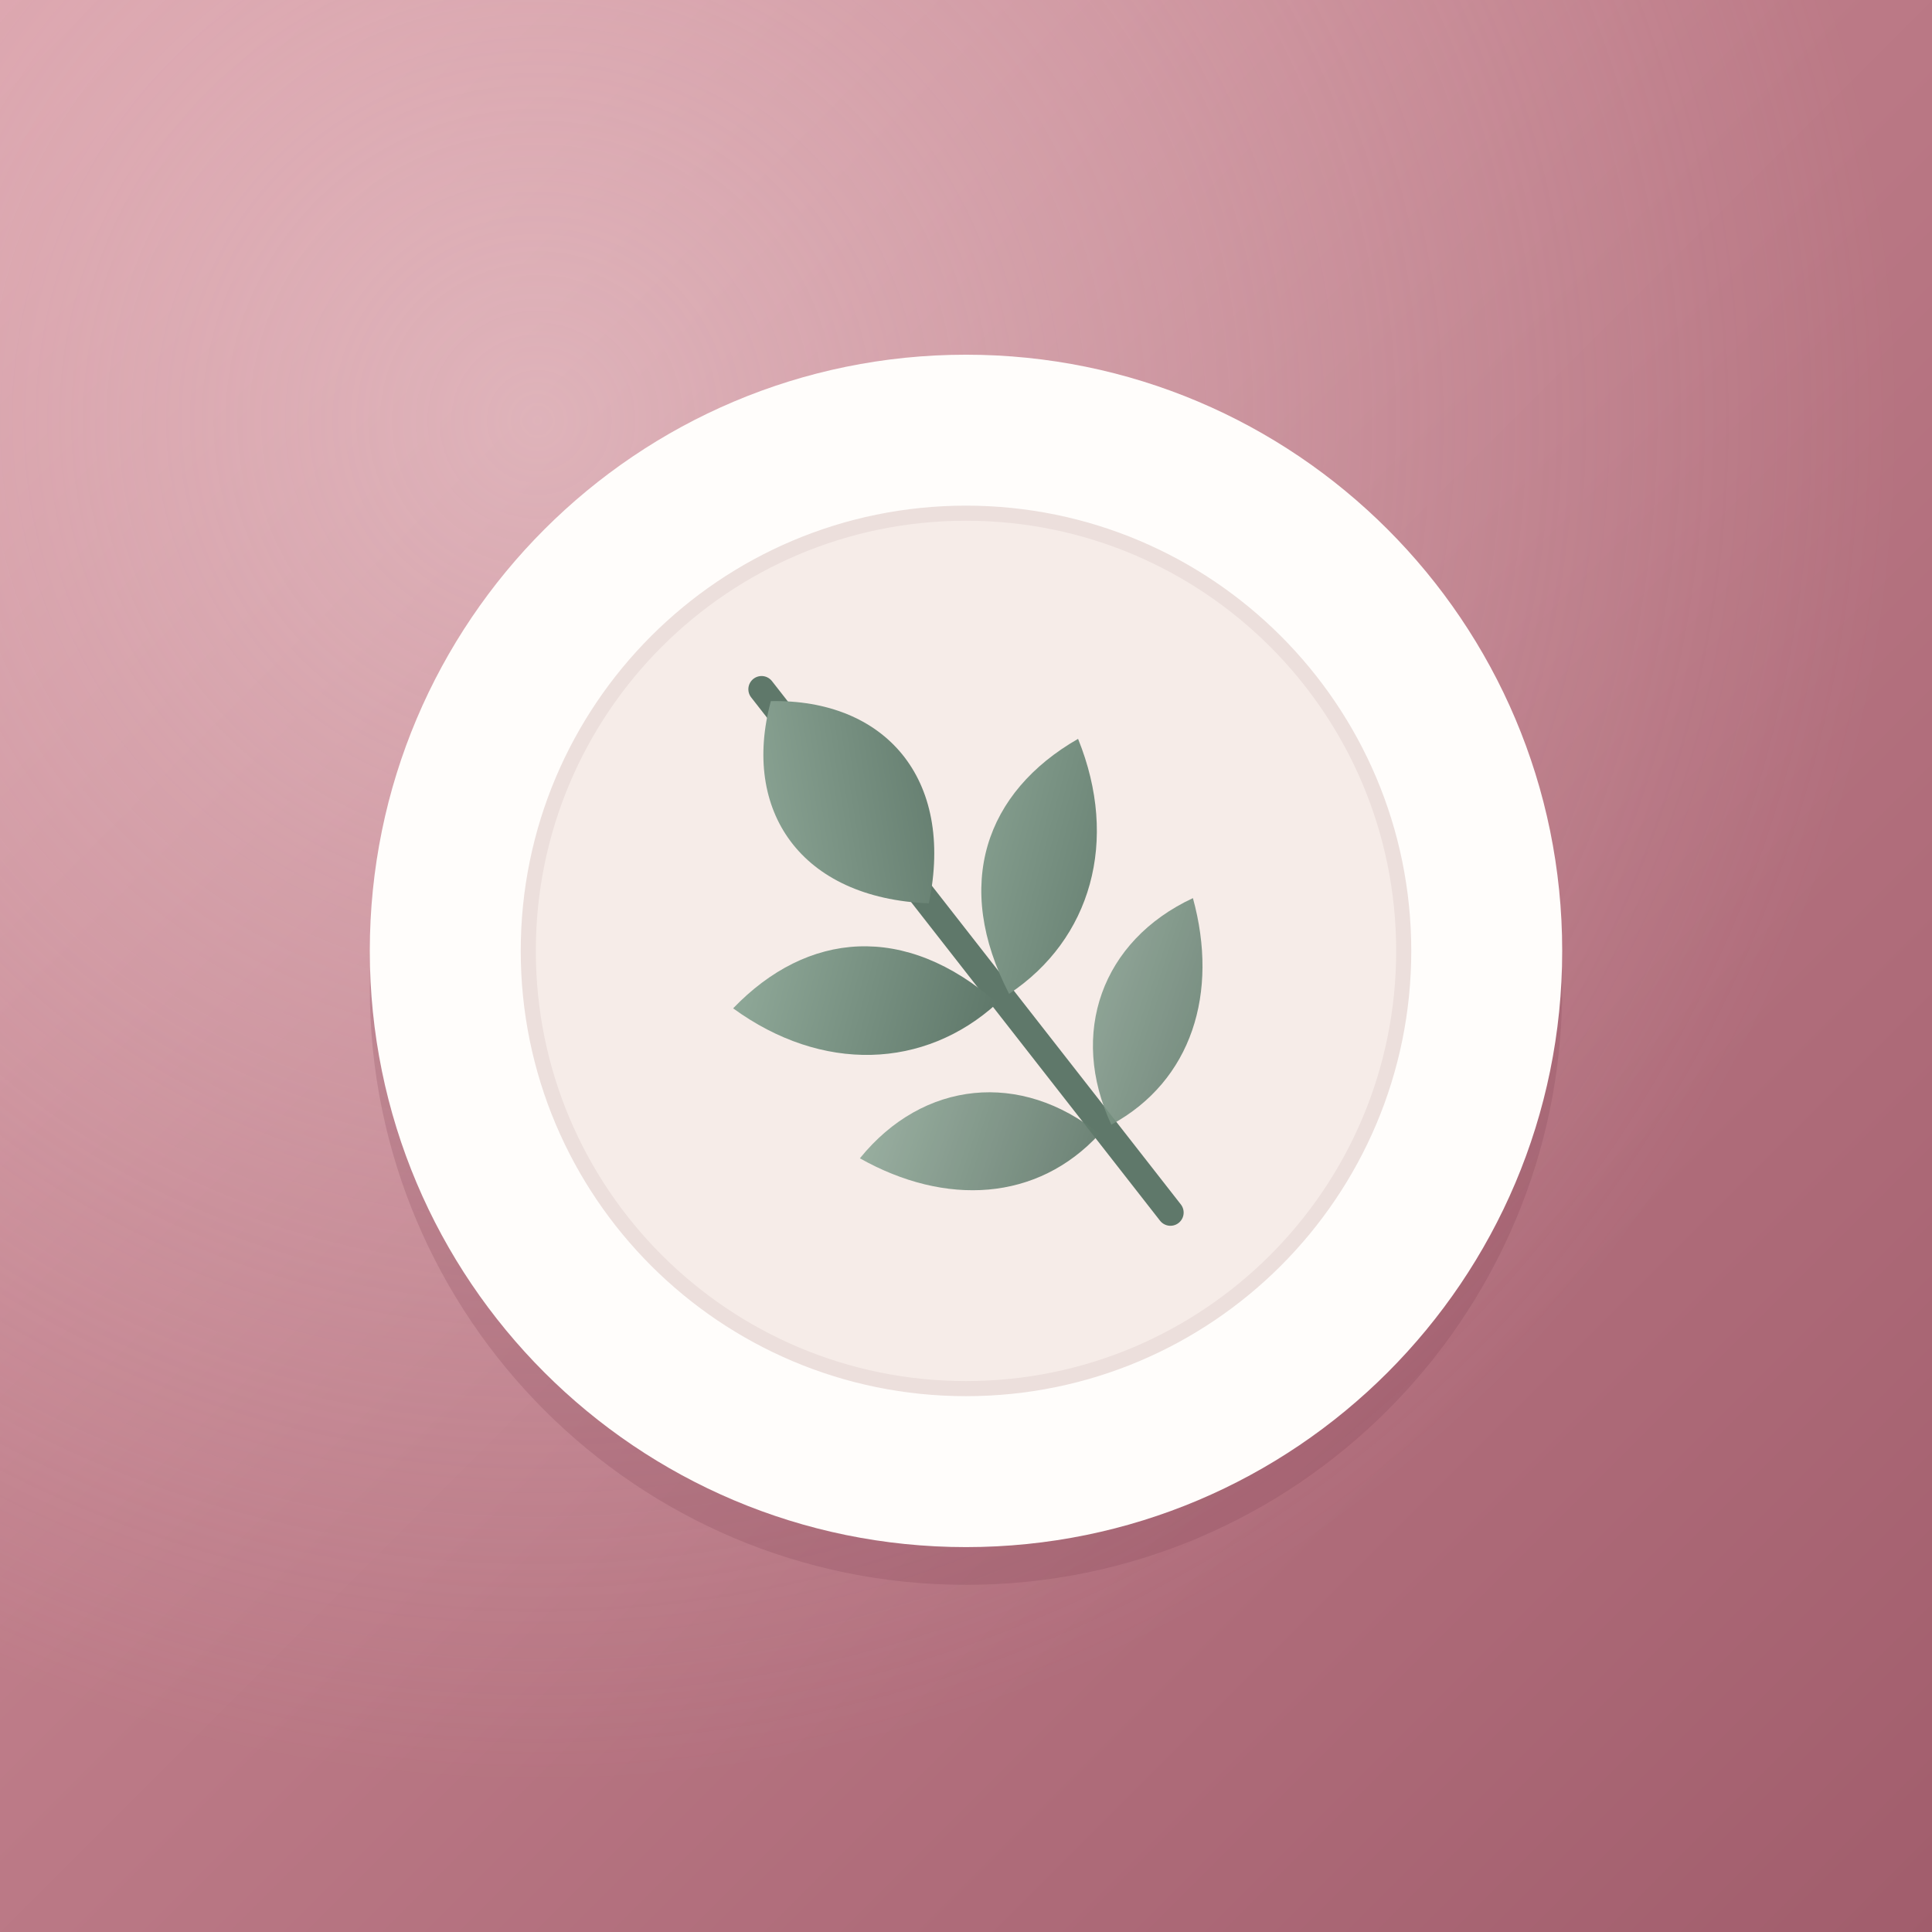
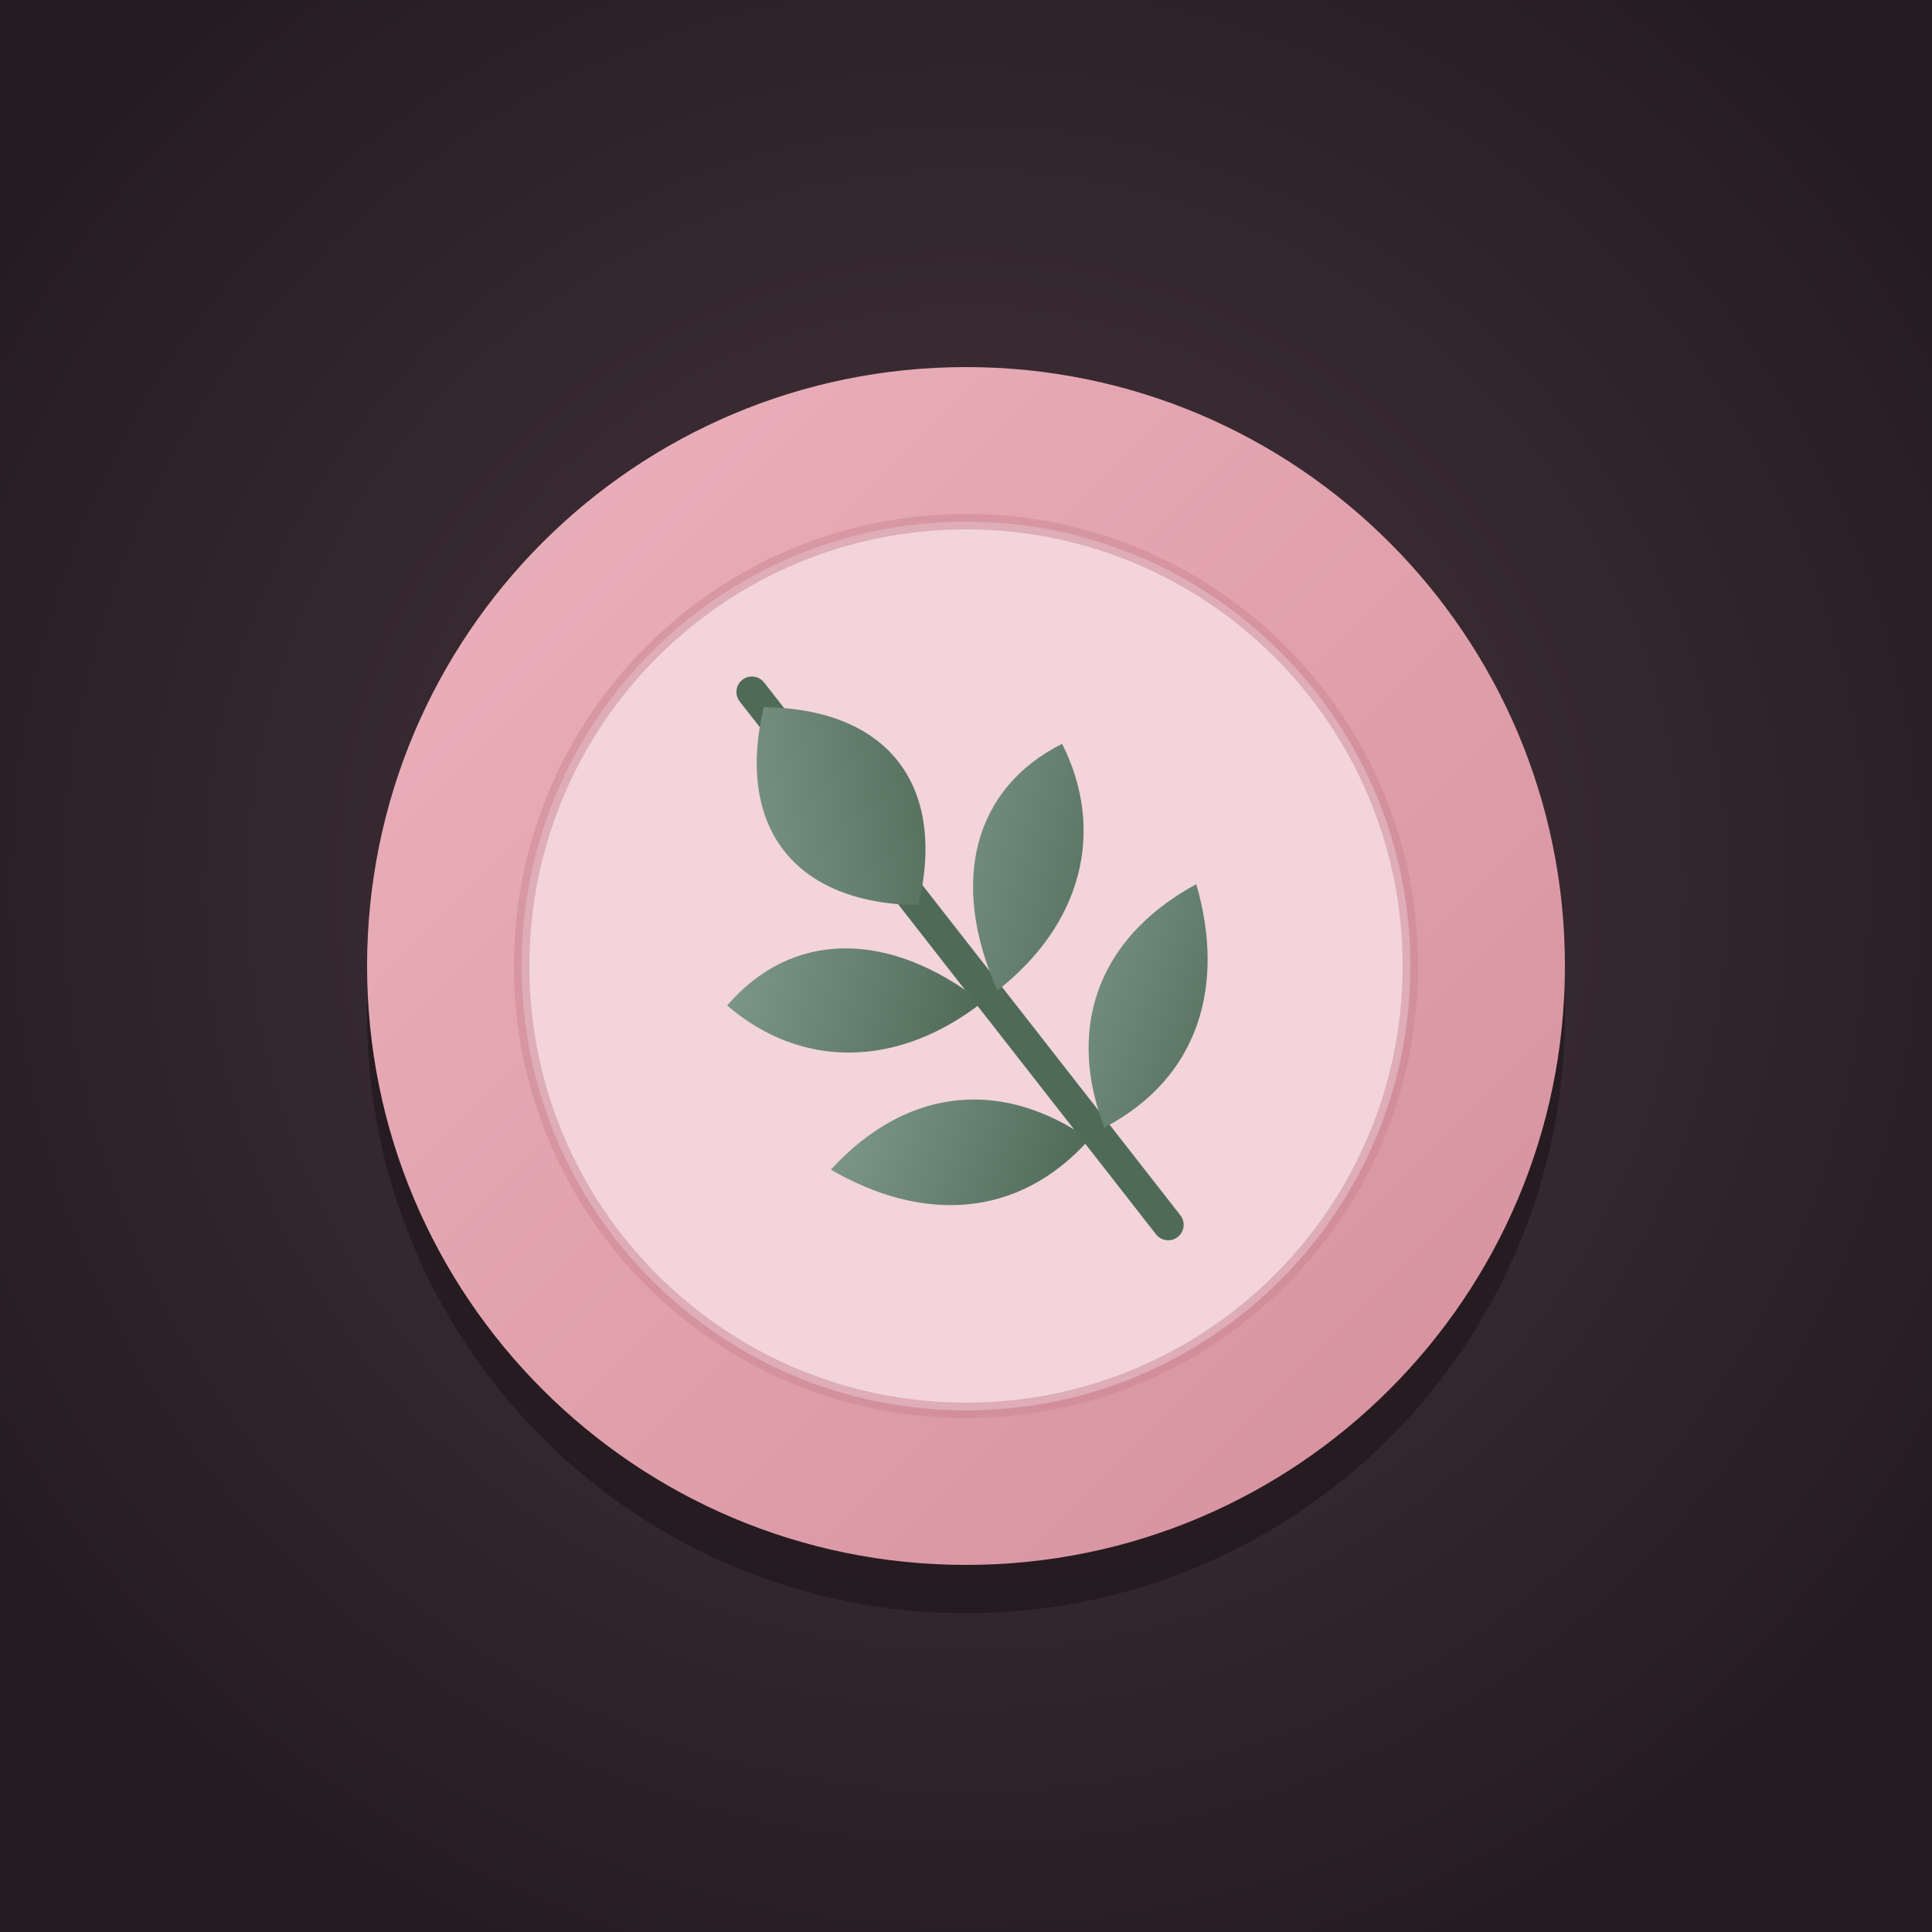
<svg xmlns="http://www.w3.org/2000/svg" viewBox="0 0 512 512">
  <defs>
-     <linearGradient id="bg" x1="0" y1="0" x2="1" y2="1">
-       <stop offset="0" stop-color="#d4949f" />
-       <stop offset="1" stop-color="#a15d6c" />
+     <radialGradient id="glow" cx=".5" cy=".46" r=".62">
+       <stop offset="0" stop-color="#4a3540" />
+       <stop offset="1" stop-color="#231b20" />
+     </radialGradient>
+     <linearGradient id="plate" x1="0" y1="0" x2="1" y2="1">
+       <stop offset="0" stop-color="#ecb3bd" />
+       <stop offset="1" stop-color="#d48f9c" />
    </linearGradient>
-     <radialGradient id="glow" cx=".28" cy=".22" r=".7">
-       <stop offset="0" stop-color="#fbe9ea" stop-opacity=".45" />
-       <stop offset="1" stop-color="#fbe9ea" stop-opacity="0" />
-     </radialGradient>
    <linearGradient id="leaf" x1="0" y1="0" x2="1" y2="1">
-       <stop offset="0" stop-color="#8fa898" />
-       <stop offset="1" stop-color="#5f786a" />
+       <stop offset="0" stop-color="#7d9786" />
+       <stop offset="1" stop-color="#4f6b58" />
    </linearGradient>
  </defs>
-   <rect width="512" height="512" fill="url(#bg)" />
  <rect width="512" height="512" fill="url(#glow)" />
-   <circle cx="256" cy="262" r="158" fill="#7e4252" opacity=".22" />
-   <circle cx="256" cy="252" r="158" fill="#fffdfb" />
-   <circle cx="256" cy="252" r="116" fill="#f6ece8" />
-   <circle cx="256" cy="252" r="116" fill="none" stroke="#ecdfdc" stroke-width="4" />
-   <g transform="rotate(-38 256 252)">
-     <path d="M256 340 C256 300 256 220 256 164" stroke="#5f786a" stroke-width="7" stroke-linecap="round" fill="none" />
-     <path d="M256 168 C232 186 230 214 256 236 C282 214 280 186 256 168 Z" fill="url(#leaf)" />
-     <path d="M254 268 C228 270 206 254 198 226 C226 222 248 236 254 268 Z" fill="url(#leaf)" />
-     <path d="M258 268 C284 270 306 254 314 226 C286 222 264 236 258 268 Z" fill="url(#leaf)" />
-     <path d="M254 312 C230 316 210 302 200 278 C226 272 248 286 254 312 Z" fill="url(#leaf)" opacity=".9" />
-     <path d="M258 312 C282 316 302 302 312 278 C286 272 264 286 258 312 Z" fill="url(#leaf)" opacity=".9" />
+   <g transform="scale(5.12)">
+     <circle cx="50" cy="52.5" r="31" fill="#120d10" opacity=".45" />
+     <circle cx="50" cy="50" r="31" fill="url(#plate)" />
+     <circle cx="50" cy="50" r="23" fill="#f2d4da" />
+     <circle cx="50" cy="50" r="23" fill="none" stroke="#c98591" stroke-width=".8" opacity=".5" />
+     <g transform="rotate(-38 50 50)" fill="url(#leaf)">
+       <path d="M50 67V32" stroke="#4f6b58" stroke-width="1.6" stroke-linecap="round" />
+       <path d="M50 33C45 37 45 42 50 46C55 42 55 37 50 33Z" />
+       <path d="M49.5 52C44 52 40 49 39 44C44 43 48 46 49.5 52Z" />
+       <path d="M50.5 52C56 52 60 49 61 44C56 43 52 46 50.5 52Z" />
+       <path d="M49.5 61C44 62 40 59 38 54C44 53 48 56 49.5 61Z" />
+       <path d="M50.5 61C56 62 60 59 62 54C56 53 52 56 50.5 61Z" />
+     </g>
  </g>
</svg>
